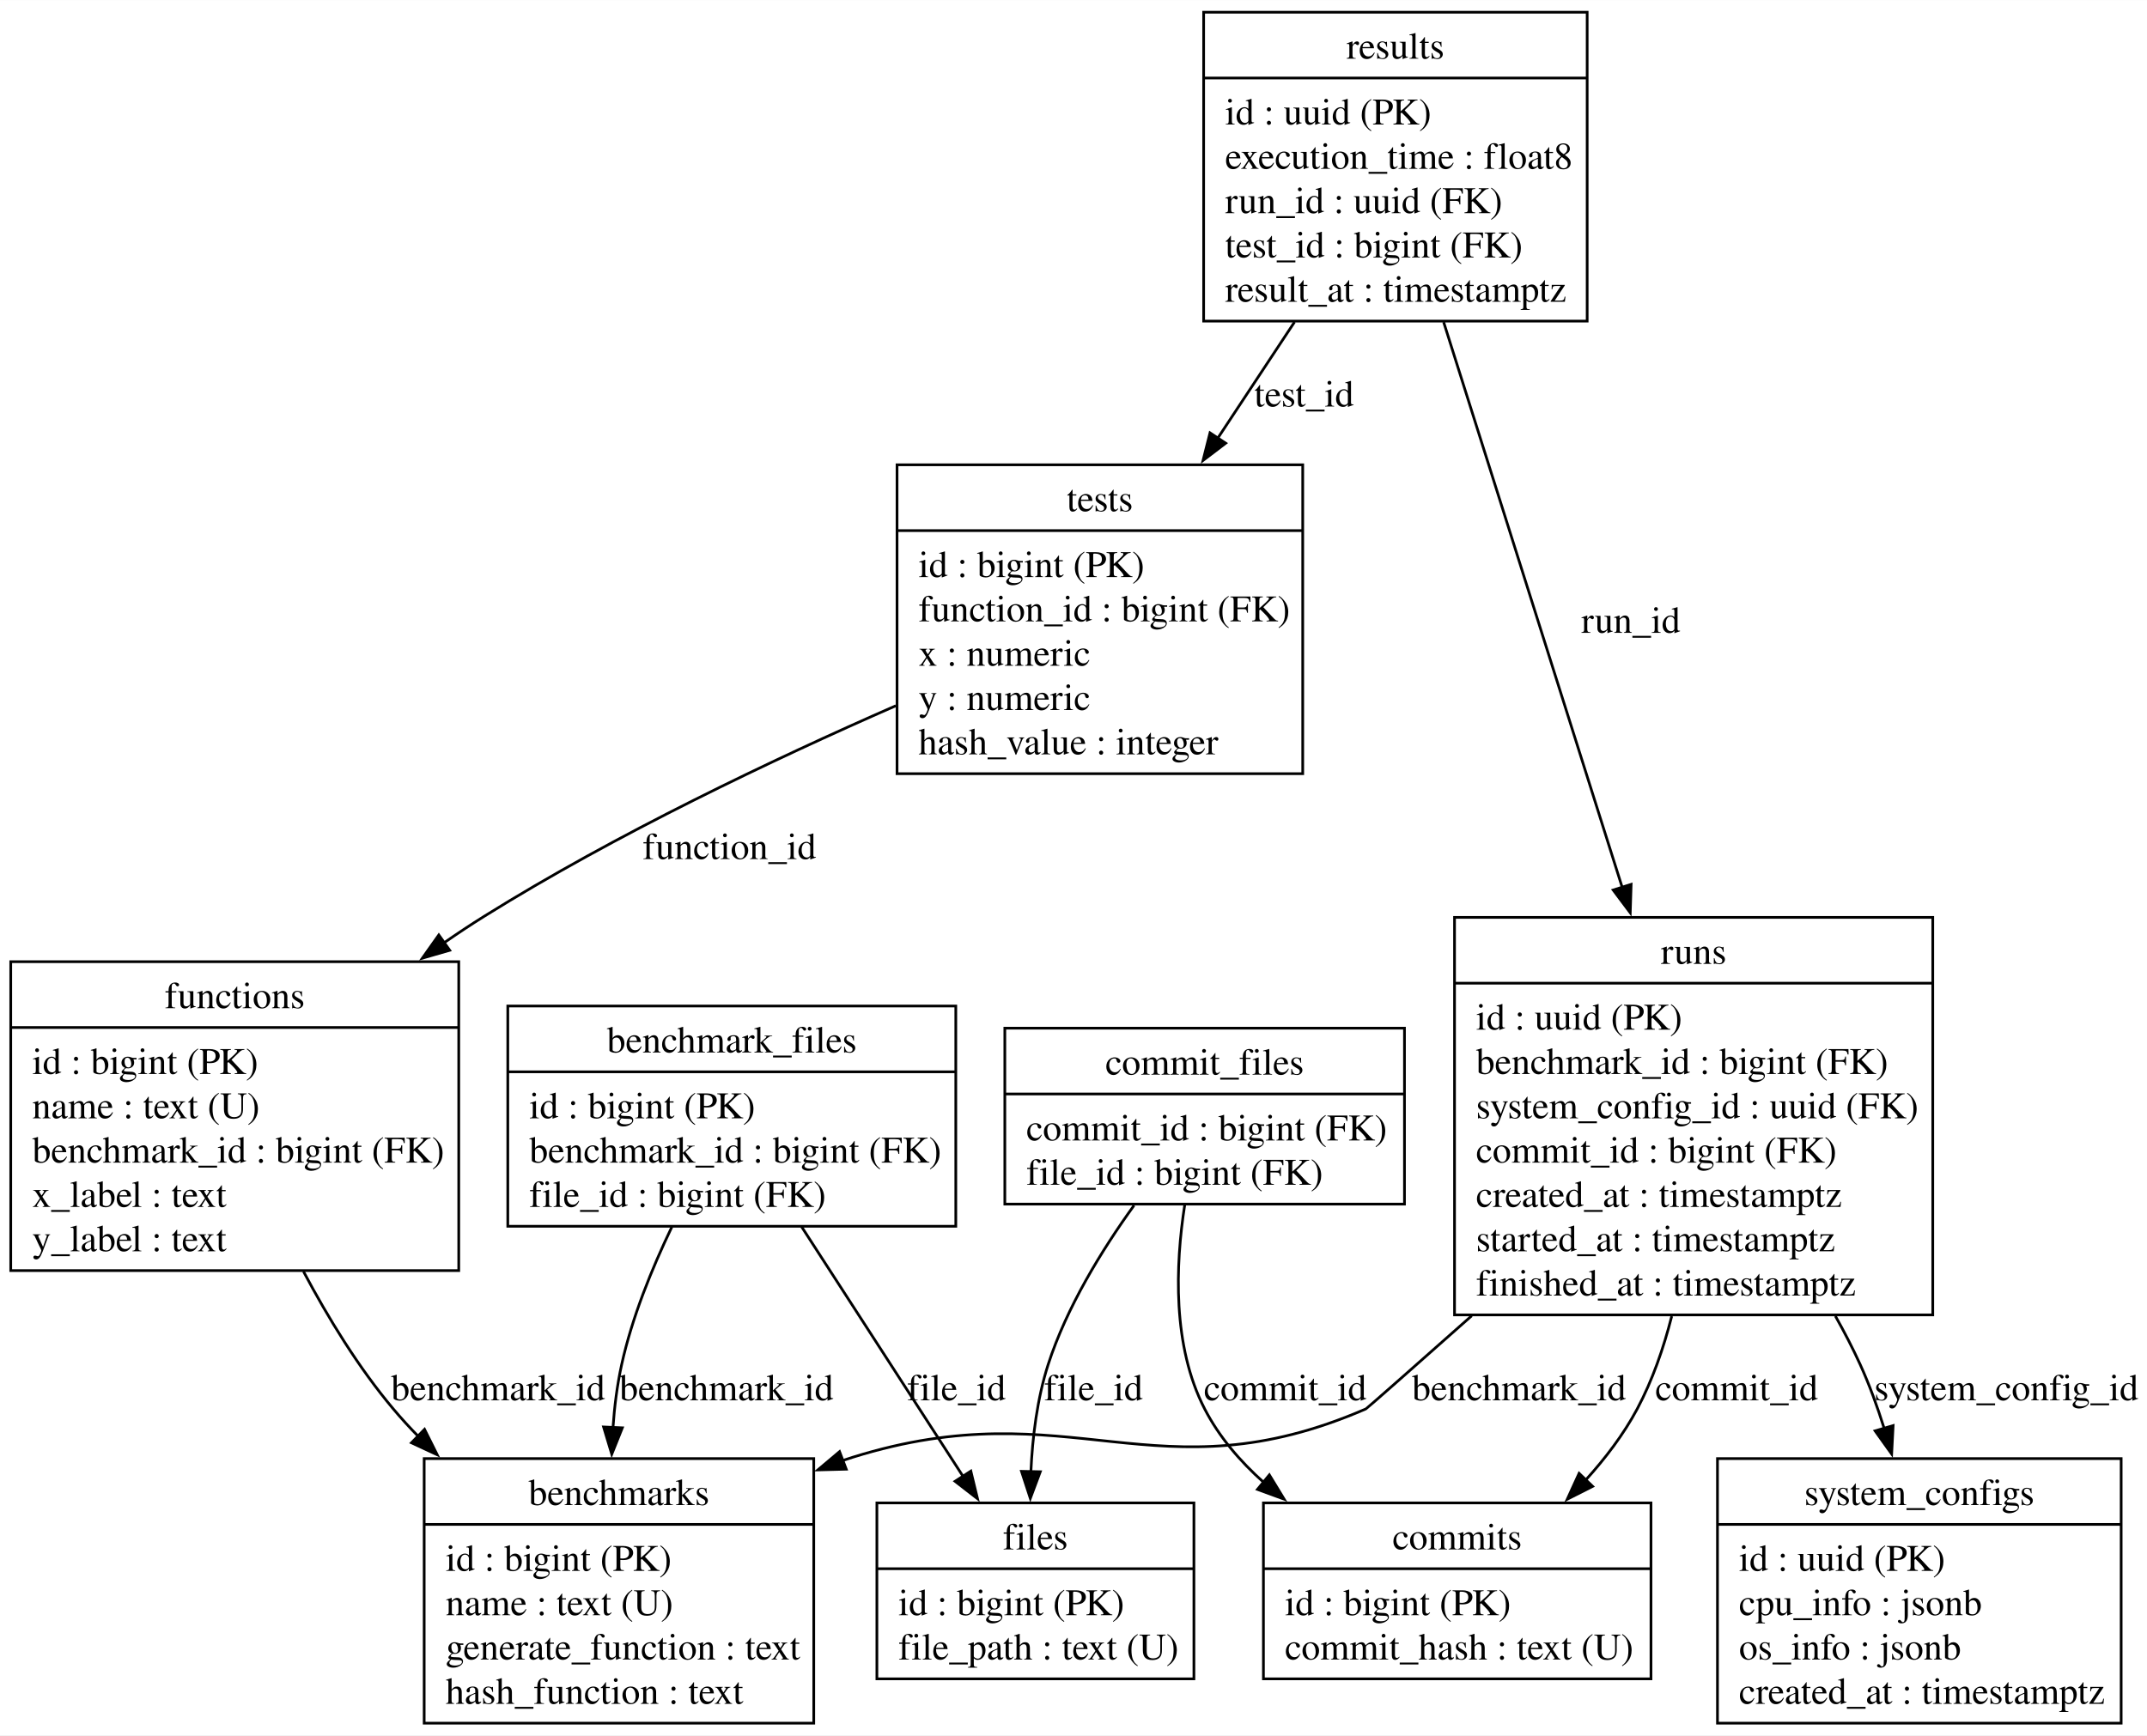
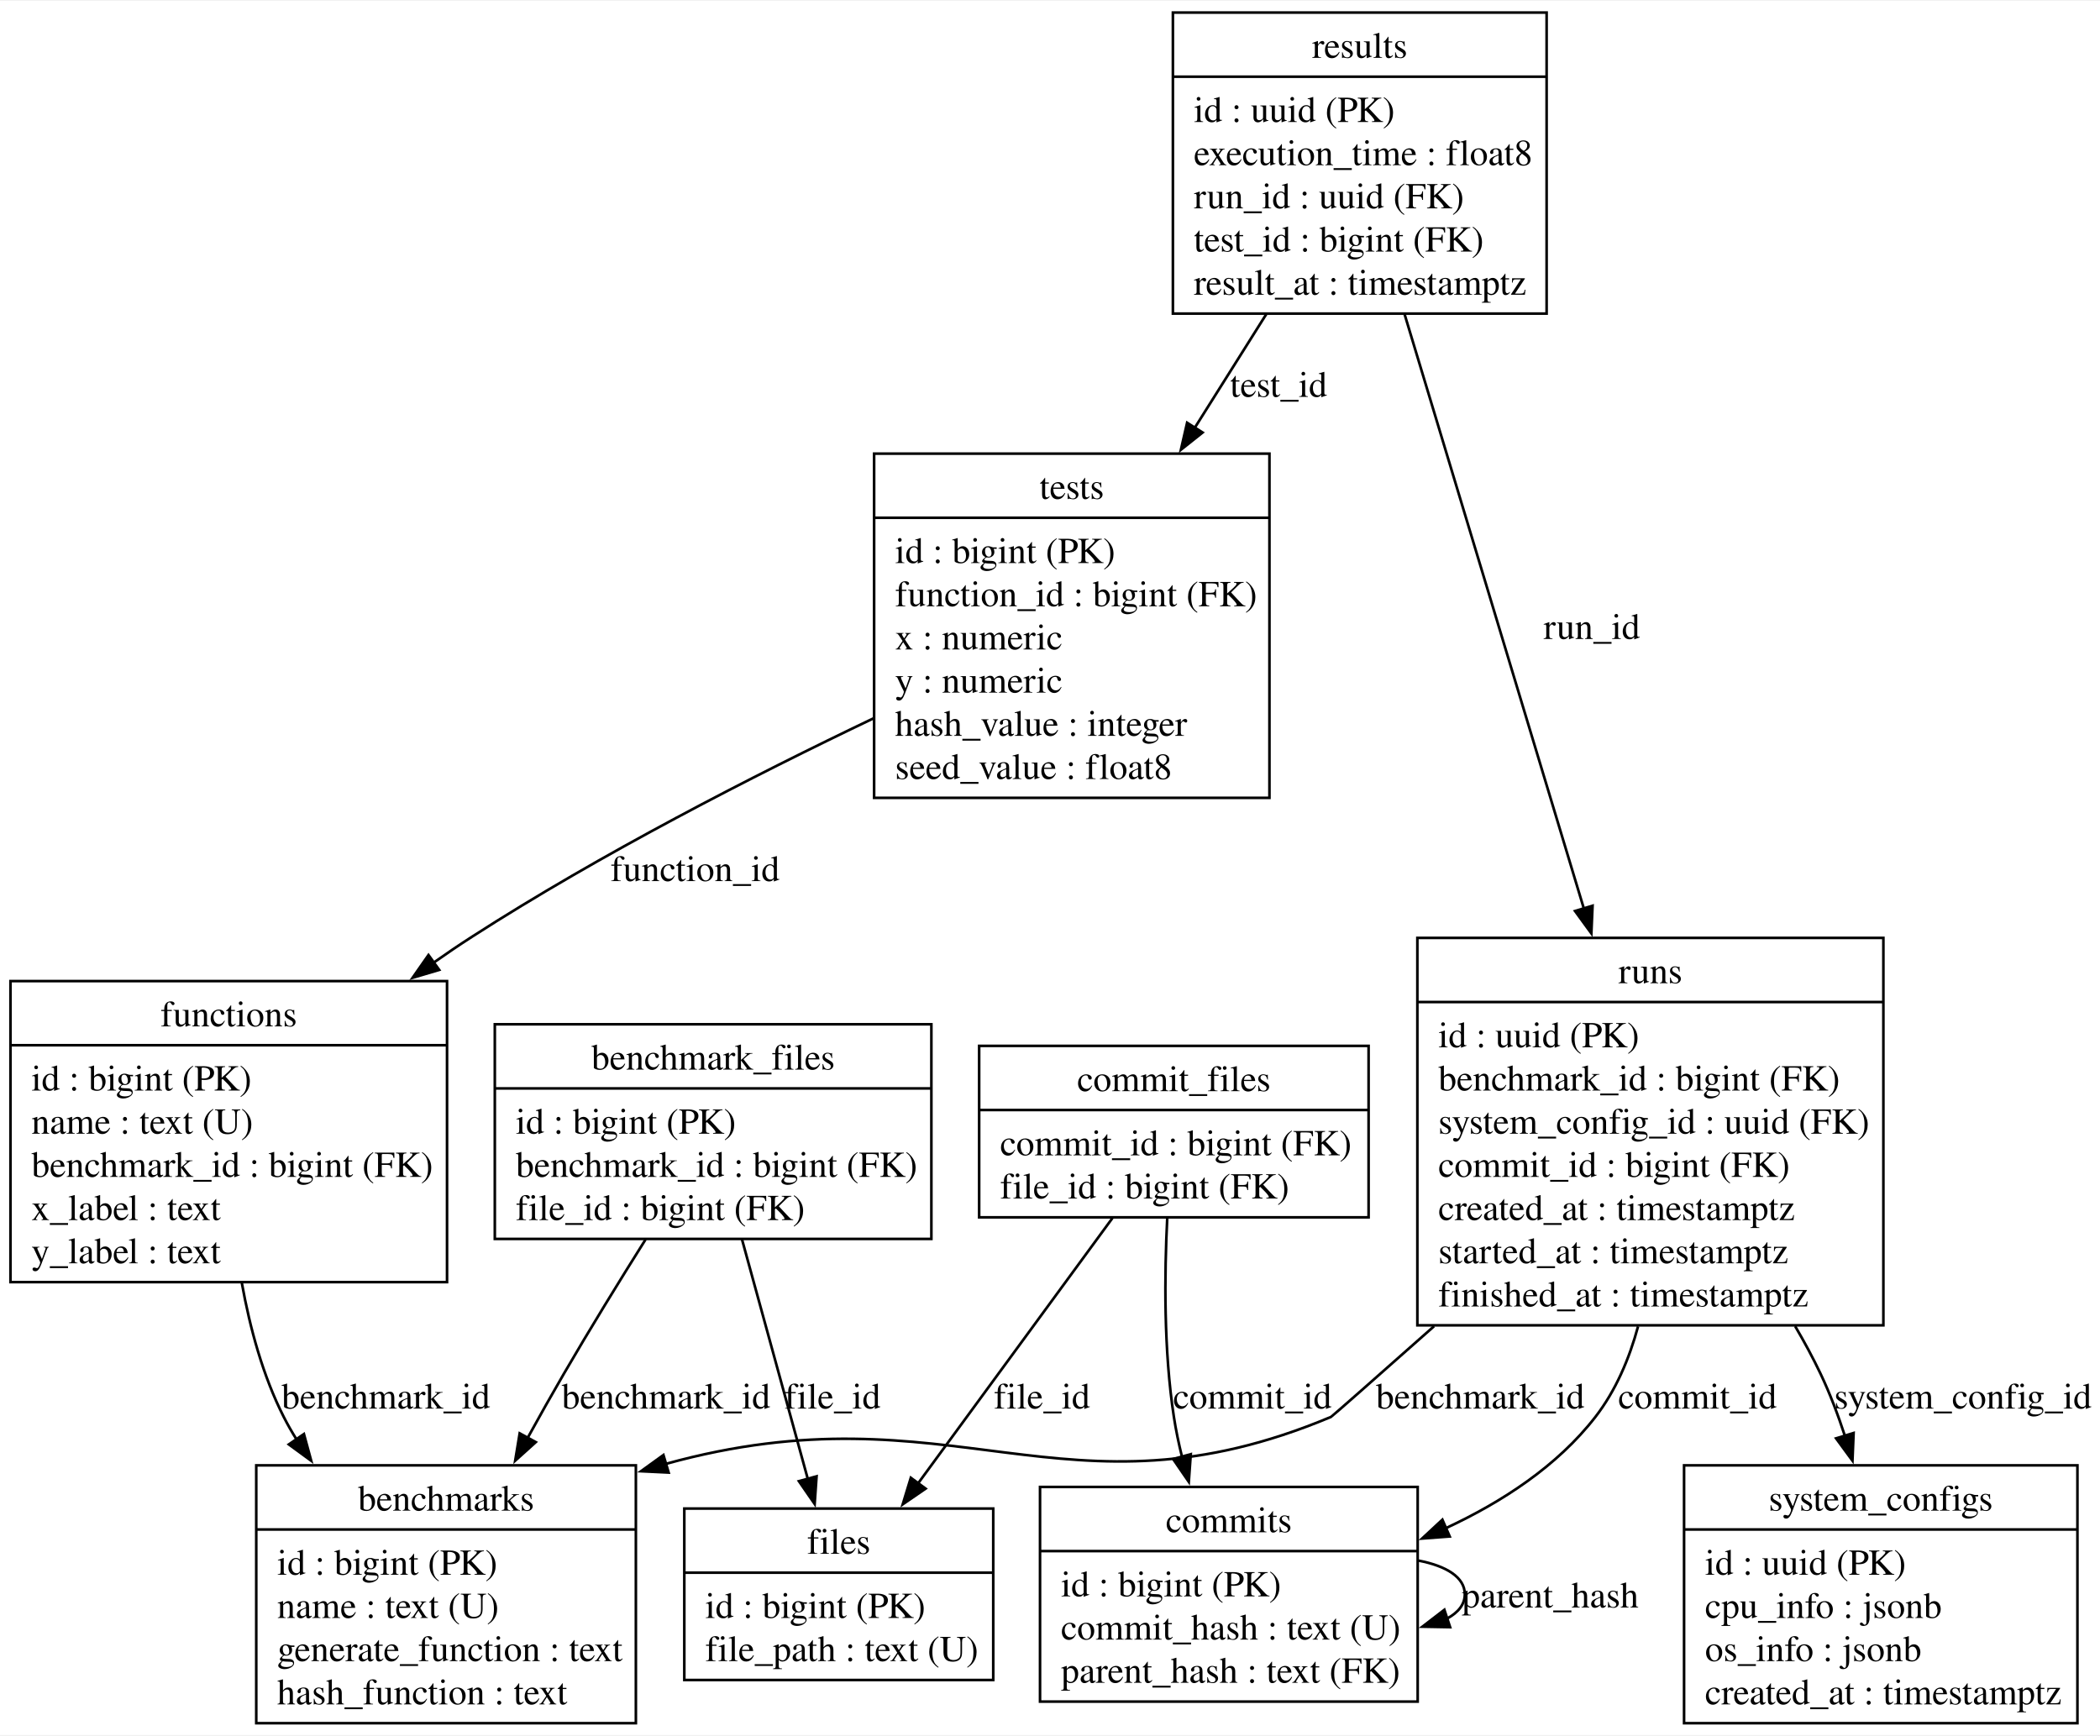
- <svg xmlns="http://www.w3.org/2000/svg" width="799pt" height="646pt" viewBox="0.00 0.00 799.12 646.00">
-   <g id="graph0" class="graph" transform="scale(1 1) rotate(0) translate(4 642)">
-     <polygon fill="white" stroke="none" points="-4,4 -4,-642 795.12,-642 795.12,4 -4,4" />
+ <svg xmlns="http://www.w3.org/2000/svg" width="802pt" height="663pt" viewBox="0.00 0.00 802.12 662.50">
+   <g id="graph0" class="graph" transform="scale(1 1) rotate(0) translate(4 658.5)">
+     <polygon fill="white" stroke="none" points="-4,4 -4,-658.5 798.12,-658.5 798.12,4 -4,4" />
    <g id="node1" class="node">
-       <polygon fill="none" stroke="black" points="153.88,-0.5 153.88,-99 298.88,-99 298.88,-0.5 153.88,-0.5" />
-       <text text-anchor="middle" x="226.38" y="-81.7" font-family="Times,serif" font-size="14.00">benchmarks</text>
-       <polyline fill="none" stroke="black" points="153.88,-74.5 298.88,-74.5" />
-       <text text-anchor="start" x="161.88" y="-57.2" font-family="Times,serif" font-size="14.00">id : bigint (PK)</text>
-       <text text-anchor="start" x="161.88" y="-40.7" font-family="Times,serif" font-size="14.00">name : text (U)</text>
-       <text text-anchor="start" x="161.88" y="-24.2" font-family="Times,serif" font-size="14.00">generate_function : text</text>
-       <text text-anchor="start" x="161.88" y="-7.7" font-family="Times,serif" font-size="14.00">hash_function : text</text>
+       <polygon fill="none" stroke="black" points="93.88,-0.5 93.88,-99 238.88,-99 238.88,-0.5 93.88,-0.5" />
+       <text text-anchor="middle" x="166.38" y="-81.7" font-family="Times,serif" font-size="14.00">benchmarks</text>
+       <polyline fill="none" stroke="black" points="93.88,-74.5 238.88,-74.5" />
+       <text text-anchor="start" x="101.88" y="-57.2" font-family="Times,serif" font-size="14.00">id : bigint (PK)</text>
+       <text text-anchor="start" x="101.88" y="-40.7" font-family="Times,serif" font-size="14.00">name : text (U)</text>
+       <text text-anchor="start" x="101.88" y="-24.2" font-family="Times,serif" font-size="14.00">generate_function : text</text>
+       <text text-anchor="start" x="101.88" y="-7.7" font-family="Times,serif" font-size="14.00">hash_function : text</text>
    </g>
    <g id="node2" class="node">
      <polygon fill="none" stroke="black" points="185,-185.5 185,-267.5 351.75,-267.5 351.75,-185.5 185,-185.5" />
      <text text-anchor="middle" x="268.38" y="-250.2" font-family="Times,serif" font-size="14.00">benchmark_files</text>
      <polyline fill="none" stroke="black" points="185,-243 351.75,-243" />
      <text text-anchor="start" x="193" y="-225.7" font-family="Times,serif" font-size="14.00">id : bigint (PK)</text>
      <text text-anchor="start" x="193" y="-209.2" font-family="Times,serif" font-size="14.00">benchmark_id : bigint (FK)</text>
      <text text-anchor="start" x="193" y="-192.7" font-family="Times,serif" font-size="14.00">file_id : bigint (FK)</text>
    </g>
    <g id="edge1" class="edge">
-       <path fill="none" stroke="black" d="M246.08,-185.28C238.62,-169.74 231.23,-151.51 227.38,-134 225.71,-126.42 224.69,-118.36 224.14,-110.35" />
-       <polygon fill="black" stroke="black" points="227.64,-110.46 223.7,-100.63 220.65,-110.78 227.64,-110.46" />
-       <text text-anchor="middle" x="266.38" y="-120.7" font-family="Times,serif" font-size="14.00">benchmark_id</text>
+       <path fill="none" stroke="black" d="M242.58,-185.29C232.61,-169.44 221.25,-150.99 211.38,-134 206.8,-126.12 202.09,-117.75 197.53,-109.47" />
+       <polygon fill="black" stroke="black" points="200.65,-107.88 192.78,-100.78 194.5,-111.23 200.65,-107.88" />
+       <text text-anchor="middle" x="250.38" y="-120.7" font-family="Times,serif" font-size="14.00">benchmark_id</text>
    </g>
    <g id="node9" class="node">
-       <polygon fill="none" stroke="black" points="322.38,-17 322.38,-82.5 440.38,-82.5 440.38,-17 322.38,-17" />
-       <text text-anchor="middle" x="381.38" y="-65.2" font-family="Times,serif" font-size="14.00">files</text>
-       <polyline fill="none" stroke="black" points="322.38,-58 440.38,-58" />
-       <text text-anchor="start" x="330.38" y="-40.7" font-family="Times,serif" font-size="14.00">id : bigint (PK)</text>
-       <text text-anchor="start" x="330.38" y="-24.2" font-family="Times,serif" font-size="14.00">file_path : text (U)</text>
+       <polygon fill="none" stroke="black" points="257.38,-17 257.38,-82.5 375.38,-82.5 375.38,-17 257.38,-17" />
+       <text text-anchor="middle" x="316.38" y="-65.2" font-family="Times,serif" font-size="14.00">files</text>
+       <polyline fill="none" stroke="black" points="257.38,-58 375.38,-58" />
+       <text text-anchor="start" x="265.38" y="-40.7" font-family="Times,serif" font-size="14.00">id : bigint (PK)</text>
+       <text text-anchor="start" x="265.38" y="-24.2" font-family="Times,serif" font-size="14.00">file_path : text (U)</text>
    </g>
    <g id="edge2" class="edge">
-       <path fill="none" stroke="black" d="M294.3,-185.41C312.31,-157.56 336.25,-120.53 354.47,-92.35" />
-       <polygon fill="black" stroke="black" points="357.35,-94.35 359.84,-84.06 351.47,-90.55 357.35,-94.35" />
-       <text text-anchor="middle" x="352" y="-120.7" font-family="Times,serif" font-size="14.00">file_id</text>
+       <path fill="none" stroke="black" d="M279.39,-185.41C286.9,-158.04 296.85,-121.82 304.54,-93.84" />
+       <polygon fill="black" stroke="black" points="307.9,-94.81 307.17,-84.24 301.15,-92.96 307.9,-94.81" />
+       <text text-anchor="middle" x="314" y="-120.7" font-family="Times,serif" font-size="14.00">file_id</text>
    </g>
    <g id="node3" class="node">
      <polygon fill="none" stroke="black" points="0,-169 0,-284 166.75,-284 166.75,-169 0,-169" />
      <text text-anchor="middle" x="83.38" y="-266.7" font-family="Times,serif" font-size="14.00">functions</text>
      <polyline fill="none" stroke="black" points="0,-259.5 166.75,-259.5" />
      <text text-anchor="start" x="8" y="-242.2" font-family="Times,serif" font-size="14.00">id : bigint (PK)</text>
      <text text-anchor="start" x="8" y="-225.7" font-family="Times,serif" font-size="14.00">name : text (U)</text>
      <text text-anchor="start" x="8" y="-209.2" font-family="Times,serif" font-size="14.00">benchmark_id : bigint (FK)</text>
      <text text-anchor="start" x="8" y="-192.7" font-family="Times,serif" font-size="14.00">x_label : text</text>
      <text text-anchor="start" x="8" y="-176.2" font-family="Times,serif" font-size="14.00">y_label : text</text>
    </g>
    <g id="edge3" class="edge">
-       <path fill="none" stroke="black" d="M108.96,-168.67C118.17,-151.31 129.51,-132.78 142.38,-117.5 145.34,-113.97 148.52,-110.5 151.85,-107.11" />
-       <polygon fill="black" stroke="black" points="154.01,-109.9 158.74,-100.42 149.13,-104.88 154.01,-109.9" />
-       <text text-anchor="middle" x="181.38" y="-120.7" font-family="Times,serif" font-size="14.00">benchmark_id</text>
+       <path fill="none" stroke="black" d="M88.38,-168.61C91.46,-151.52 96.41,-133.17 104.38,-117.5 105.85,-114.59 107.5,-111.72 109.27,-108.9" />
+       <polygon fill="black" stroke="black" points="112.09,-110.97 114.87,-100.75 106.32,-107 112.09,-110.97" />
+       <text text-anchor="middle" x="143.38" y="-120.7" font-family="Times,serif" font-size="14.00">benchmark_id</text>
    </g>
    <g id="node4" class="node">
-       <polygon fill="none" stroke="black" points="635.25,-0.5 635.25,-99 785.5,-99 785.5,-0.5 635.25,-0.5" />
-       <text text-anchor="middle" x="710.38" y="-81.7" font-family="Times,serif" font-size="14.00">system_configs</text>
-       <polyline fill="none" stroke="black" points="635.25,-74.5 785.5,-74.5" />
-       <text text-anchor="start" x="643.25" y="-57.2" font-family="Times,serif" font-size="14.00">id : uuid (PK)</text>
-       <text text-anchor="start" x="643.25" y="-40.7" font-family="Times,serif" font-size="14.00">cpu_info : jsonb</text>
-       <text text-anchor="start" x="643.25" y="-24.2" font-family="Times,serif" font-size="14.00">os_info : jsonb</text>
-       <text text-anchor="start" x="643.25" y="-7.7" font-family="Times,serif" font-size="14.00">created_at : timestamptz</text>
+       <polygon fill="none" stroke="black" points="639.25,-0.5 639.25,-99 789.5,-99 789.5,-0.5 639.25,-0.5" />
+       <text text-anchor="middle" x="714.38" y="-81.7" font-family="Times,serif" font-size="14.00">system_configs</text>
+       <polyline fill="none" stroke="black" points="639.25,-74.5 789.5,-74.5" />
+       <text text-anchor="start" x="647.25" y="-57.2" font-family="Times,serif" font-size="14.00">id : uuid (PK)</text>
+       <text text-anchor="start" x="647.25" y="-40.7" font-family="Times,serif" font-size="14.00">cpu_info : jsonb</text>
+       <text text-anchor="start" x="647.25" y="-24.2" font-family="Times,serif" font-size="14.00">os_info : jsonb</text>
+       <text text-anchor="start" x="647.25" y="-7.7" font-family="Times,serif" font-size="14.00">created_at : timestamptz</text>
    </g>
    <g id="node5" class="node">
-       <polygon fill="none" stroke="black" points="444,-522.5 444,-637.5 586.75,-637.5 586.75,-522.5 444,-522.5" />
-       <text text-anchor="middle" x="515.38" y="-620.2" font-family="Times,serif" font-size="14.00">results</text>
-       <polyline fill="none" stroke="black" points="444,-613 586.75,-613" />
-       <text text-anchor="start" x="452" y="-595.7" font-family="Times,serif" font-size="14.00">id : uuid (PK)</text>
-       <text text-anchor="start" x="452" y="-579.2" font-family="Times,serif" font-size="14.00">execution_time : float8</text>
-       <text text-anchor="start" x="452" y="-562.7" font-family="Times,serif" font-size="14.00">run_id : uuid (FK)</text>
-       <text text-anchor="start" x="452" y="-546.2" font-family="Times,serif" font-size="14.00">test_id : bigint (FK)</text>
-       <text text-anchor="start" x="452" y="-529.7" font-family="Times,serif" font-size="14.00">result_at : timestamptz</text>
+       <polygon fill="none" stroke="black" points="444,-539 444,-654 586.75,-654 586.75,-539 444,-539" />
+       <text text-anchor="middle" x="515.38" y="-636.7" font-family="Times,serif" font-size="14.00">results</text>
+       <polyline fill="none" stroke="black" points="444,-629.5 586.75,-629.5" />
+       <text text-anchor="start" x="452" y="-612.2" font-family="Times,serif" font-size="14.00">id : uuid (PK)</text>
+       <text text-anchor="start" x="452" y="-595.7" font-family="Times,serif" font-size="14.00">execution_time : float8</text>
+       <text text-anchor="start" x="452" y="-579.2" font-family="Times,serif" font-size="14.00">run_id : uuid (FK)</text>
+       <text text-anchor="start" x="452" y="-562.7" font-family="Times,serif" font-size="14.00">test_id : bigint (FK)</text>
+       <text text-anchor="start" x="452" y="-546.2" font-family="Times,serif" font-size="14.00">result_at : timestamptz</text>
    </g>
    <g id="node6" class="node">
      <polygon fill="none" stroke="black" points="537.38,-152.5 537.38,-300.5 715.38,-300.5 715.38,-152.5 537.38,-152.5" />
      <text text-anchor="middle" x="626.38" y="-283.2" font-family="Times,serif" font-size="14.00">runs</text>
      <polyline fill="none" stroke="black" points="537.38,-276 715.38,-276" />
      <text text-anchor="start" x="545.38" y="-258.7" font-family="Times,serif" font-size="14.00">id : uuid (PK)</text>
      <text text-anchor="start" x="545.38" y="-242.2" font-family="Times,serif" font-size="14.00">benchmark_id : bigint (FK)</text>
      <text text-anchor="start" x="545.38" y="-225.7" font-family="Times,serif" font-size="14.00">system_config_id : uuid (FK)</text>
      <text text-anchor="start" x="545.38" y="-209.2" font-family="Times,serif" font-size="14.00">commit_id : bigint (FK)</text>
      <text text-anchor="start" x="545.38" y="-192.7" font-family="Times,serif" font-size="14.00">created_at : timestamptz</text>
      <text text-anchor="start" x="545.38" y="-176.2" font-family="Times,serif" font-size="14.00">started_at : timestamptz</text>
      <text text-anchor="start" x="545.38" y="-159.7" font-family="Times,serif" font-size="14.00">finished_at : timestamptz</text>
    </g>
    <g id="edge4" class="edge">
-       <path fill="none" stroke="black" d="M533.33,-522.13C551.35,-465.08 579.31,-376.55 599.87,-311.42" />
-       <polygon fill="black" stroke="black" points="603.11,-312.8 602.78,-302.21 596.43,-310.69 603.11,-312.8" />
-       <text text-anchor="middle" x="603" y="-406.45" font-family="Times,serif" font-size="14.00">run_id</text>
+       <path fill="none" stroke="black" d="M532.48,-538.81C550.77,-478.14 580,-381.26 600.98,-311.68" />
+       <polygon fill="black" stroke="black" points="604.3,-312.79 603.84,-302.21 597.6,-310.77 604.3,-312.79" />
+       <text text-anchor="middle" x="604" y="-414.7" font-family="Times,serif" font-size="14.00">run_id</text>
    </g>
    <g id="node7" class="node">
-       <polygon fill="none" stroke="black" points="329.88,-354 329.88,-469 480.88,-469 480.88,-354 329.88,-354" />
-       <text text-anchor="middle" x="405.38" y="-451.7" font-family="Times,serif" font-size="14.00">tests</text>
-       <polyline fill="none" stroke="black" points="329.88,-444.5 480.88,-444.5" />
-       <text text-anchor="start" x="337.88" y="-427.2" font-family="Times,serif" font-size="14.00">id : bigint (PK)</text>
-       <text text-anchor="start" x="337.88" y="-410.7" font-family="Times,serif" font-size="14.00">function_id : bigint (FK)</text>
-       <text text-anchor="start" x="337.88" y="-394.2" font-family="Times,serif" font-size="14.00">x : numeric</text>
-       <text text-anchor="start" x="337.88" y="-377.7" font-family="Times,serif" font-size="14.00">y : numeric</text>
-       <text text-anchor="start" x="337.88" y="-361.2" font-family="Times,serif" font-size="14.00">hash_value : integer</text>
+       <polygon fill="none" stroke="black" points="329.88,-354 329.88,-485.5 480.88,-485.5 480.88,-354 329.88,-354" />
+       <text text-anchor="middle" x="405.38" y="-468.2" font-family="Times,serif" font-size="14.00">tests</text>
+       <polyline fill="none" stroke="black" points="329.88,-461 480.88,-461" />
+       <text text-anchor="start" x="337.88" y="-443.7" font-family="Times,serif" font-size="14.00">id : bigint (PK)</text>
+       <text text-anchor="start" x="337.88" y="-427.2" font-family="Times,serif" font-size="14.00">function_id : bigint (FK)</text>
+       <text text-anchor="start" x="337.88" y="-410.7" font-family="Times,serif" font-size="14.00">x : numeric</text>
+       <text text-anchor="start" x="337.88" y="-394.2" font-family="Times,serif" font-size="14.00">y : numeric</text>
+       <text text-anchor="start" x="337.88" y="-377.7" font-family="Times,serif" font-size="14.00">hash_value : integer</text>
+       <text text-anchor="start" x="337.88" y="-361.2" font-family="Times,serif" font-size="14.00">seed_value : float8</text>
    </g>
    <g id="edge5" class="edge">
-       <path fill="none" stroke="black" d="M477.83,-522.17C468.59,-508.18 458.61,-493.08 449.11,-478.69" />
-       <polygon fill="black" stroke="black" points="452.21,-477.04 443.77,-470.62 446.37,-480.9 452.21,-477.04" />
-       <text text-anchor="middle" x="481.38" y="-490.7" font-family="Times,serif" font-size="14.00">test_id</text>
+       <path fill="none" stroke="black" d="M479.66,-538.76C470.91,-524.87 461.42,-509.78 452.24,-495.19" />
+       <polygon fill="black" stroke="black" points="455.35,-493.57 447.06,-486.98 449.43,-497.3 455.35,-493.57" />
+       <text text-anchor="middle" x="484.38" y="-507.2" font-family="Times,serif" font-size="14.00">test_id</text>
    </g>
    <g id="edge6" class="edge">
-       <path fill="none" stroke="black" d="M543.77,-152.17C522.2,-133.06 504.77,-117.67 504.38,-117.5 426.15,-83.57 394.77,-124.89 313.38,-99.5 312.03,-99.08 310.68,-98.64 309.32,-98.17" />
-       <polygon fill="black" stroke="black" points="310.98,-95.06 300.39,-94.78 308.49,-101.6 310.98,-95.06" />
+       <path fill="none" stroke="black" d="M543.77,-152.16C522.2,-133.05 504.77,-117.67 504.38,-117.5 402.49,-74.74 359.91,-129.9 250.2,-99.53" />
+       <polygon fill="black" stroke="black" points="251.4,-96.24 240.82,-96.75 249.41,-102.95 251.4,-96.24" />
      <text text-anchor="middle" x="561.38" y="-120.7" font-family="Times,serif" font-size="14.00">benchmark_id</text>
    </g>
    <g id="edge7" class="edge">
-       <path fill="none" stroke="black" d="M679.14,-152.07C682.51,-146.09 685.63,-140.03 688.38,-134 691.78,-126.52 694.74,-118.41 697.28,-110.28" />
-       <polygon fill="black" stroke="black" points="700.63,-111.29 700.08,-100.71 693.91,-109.33 700.63,-111.29" />
-       <text text-anchor="middle" x="742.75" y="-120.7" font-family="Times,serif" font-size="14.00">system_config_id</text>
+       <path fill="none" stroke="black" d="M681.67,-152.17C685.2,-146.17 688.49,-140.07 691.38,-134 694.95,-126.47 698.06,-118.28 700.74,-110.07" />
+       <polygon fill="black" stroke="black" points="704.01,-111.36 703.57,-100.78 697.31,-109.32 704.01,-111.36" />
+       <text text-anchor="middle" x="745.75" y="-120.7" font-family="Times,serif" font-size="14.00">system_config_id</text>
    </g>
    <g id="node8" class="node">
-       <polygon fill="none" stroke="black" points="466.25,-17 466.25,-82.5 610.5,-82.5 610.5,-17 466.25,-17" />
-       <text text-anchor="middle" x="538.38" y="-65.2" font-family="Times,serif" font-size="14.00">commits</text>
-       <polyline fill="none" stroke="black" points="466.25,-58 610.5,-58" />
-       <text text-anchor="start" x="474.25" y="-40.7" font-family="Times,serif" font-size="14.00">id : bigint (PK)</text>
-       <text text-anchor="start" x="474.25" y="-24.2" font-family="Times,serif" font-size="14.00">commit_hash : text (U)</text>
+       <polygon fill="none" stroke="black" points="393.25,-8.75 393.25,-90.75 537.5,-90.75 537.5,-8.75 393.25,-8.75" />
+       <text text-anchor="middle" x="465.38" y="-73.45" font-family="Times,serif" font-size="14.00">commits</text>
+       <polyline fill="none" stroke="black" points="393.25,-66.25 537.5,-66.25" />
+       <text text-anchor="start" x="401.25" y="-48.95" font-family="Times,serif" font-size="14.00">id : bigint (PK)</text>
+       <text text-anchor="start" x="401.25" y="-32.45" font-family="Times,serif" font-size="14.00">commit_hash : text (U)</text>
+       <text text-anchor="start" x="401.25" y="-15.95" font-family="Times,serif" font-size="14.00">parent_hash : text (FK)</text>
    </g>
    <g id="edge8" class="edge">
-       <path fill="none" stroke="black" d="M618.22,-152.01C615.18,-140.05 611.03,-128.12 605.38,-117.5 600.33,-108.04 593.5,-99.06 586.12,-90.93" />
-       <polygon fill="black" stroke="black" points="588.79,-88.66 579.34,-83.88 583.75,-93.51 588.79,-88.66" />
-       <text text-anchor="middle" x="642.38" y="-120.7" font-family="Times,serif" font-size="14.00">commit_id</text>
+       <path fill="none" stroke="black" d="M621.68,-152.09C618.31,-139.66 613.15,-127.54 605.38,-117.5 590.85,-98.75 569.75,-85 548.31,-75.03" />
+       <polygon fill="black" stroke="black" points="549.74,-71.83 539.18,-71.04 546.94,-78.25 549.74,-71.83" />
+       <text text-anchor="middle" x="644.38" y="-120.7" font-family="Times,serif" font-size="14.00">commit_id</text>
    </g>
    <g id="edge9" class="edge">
-       <path fill="none" stroke="black" d="M329.42,-379.29C283.73,-359.28 225.18,-331.42 176.38,-301 171.3,-297.84 166.18,-294.44 161.09,-290.91" />
-       <polygon fill="black" stroke="black" points="163.38,-288.25 153.2,-285.31 159.33,-293.96 163.38,-288.25" />
-       <text text-anchor="middle" x="267.5" y="-322.2" font-family="Times,serif" font-size="14.00">function_id</text>
+       <path fill="none" stroke="black" d="M329.6,-384.36C283.98,-362.56 225.43,-332.57 176.38,-301 171.4,-297.8 166.37,-294.39 161.36,-290.86" />
+       <polygon fill="black" stroke="black" points="163.76,-288.28 153.6,-285.27 159.67,-293.96 163.76,-288.28" />
+       <text text-anchor="middle" x="261.5" y="-322.2" font-family="Times,serif" font-size="14.00">function_id</text>
+     </g>
+     <g id="edge12" class="edge">
+       <path fill="none" stroke="black" d="M537.86,-62.61C548.4,-60.57 555.5,-56.28 555.5,-49.75 555.5,-45.87 553,-42.79 548.76,-40.49" />
+       <polygon fill="black" stroke="black" points="549.89,-37.18 539.3,-37.37 547.7,-43.83 549.89,-37.18" />
+       <text text-anchor="middle" x="588.12" y="-44.7" font-family="Times,serif" font-size="14.00">parent_hash</text>
    </g>
    <g id="node10" class="node">
      <polygon fill="none" stroke="black" points="370,-193.75 370,-259.25 518.75,-259.25 518.75,-193.75 370,-193.75" />
      <text text-anchor="middle" x="444.38" y="-241.95" font-family="Times,serif" font-size="14.00">commit_files</text>
      <polyline fill="none" stroke="black" points="370,-234.75 518.75,-234.75" />
      <text text-anchor="start" x="378" y="-217.45" font-family="Times,serif" font-size="14.00">commit_id : bigint (FK)</text>
      <text text-anchor="start" x="378" y="-200.95" font-family="Times,serif" font-size="14.00">file_id : bigint (FK)</text>
    </g>
    <g id="edge10" class="edge">
-       <path fill="none" stroke="black" d="M436.96,-193.44C433.46,-170.94 432.33,-140.82 444.38,-117.5 449.73,-107.12 457.53,-98.01 466.38,-90.12" />
-       <polygon fill="black" stroke="black" points="468.46,-92.94 473.97,-83.89 464.02,-87.53 468.46,-92.94" />
+       <path fill="none" stroke="black" d="M441.85,-193.64C440.75,-172.03 440.48,-142.89 444.38,-117.5 445.14,-112.5 446.22,-107.36 447.48,-102.26" />
+       <polygon fill="black" stroke="black" points="450.83,-103.26 450.08,-92.69 444.08,-101.42 450.83,-103.26" />
      <text text-anchor="middle" x="474.38" y="-120.7" font-family="Times,serif" font-size="14.00">commit_id</text>
    </g>
    <g id="edge11" class="edge">
-       <path fill="none" stroke="black" d="M418.09,-193.26C406.07,-176.6 393,-155.33 386.12,-134 382.04,-121.32 380.27,-107 379.69,-93.85" />
-       <polygon fill="black" stroke="black" points="383.2,-94.11 379.49,-84.18 376.2,-94.26 383.2,-94.11" />
-       <text text-anchor="middle" x="403" y="-120.7" font-family="Times,serif" font-size="14.00">file_id</text>
+       <path fill="none" stroke="black" d="M420.9,-193.45C400.03,-164.96 369.41,-123.15 346.69,-92.14" />
+       <polygon fill="black" stroke="black" points="349.55,-90.11 340.81,-84.12 343.9,-94.25 349.55,-90.11" />
+       <text text-anchor="middle" x="394" y="-120.7" font-family="Times,serif" font-size="14.00">file_id</text>
    </g>
  </g>
</svg>
